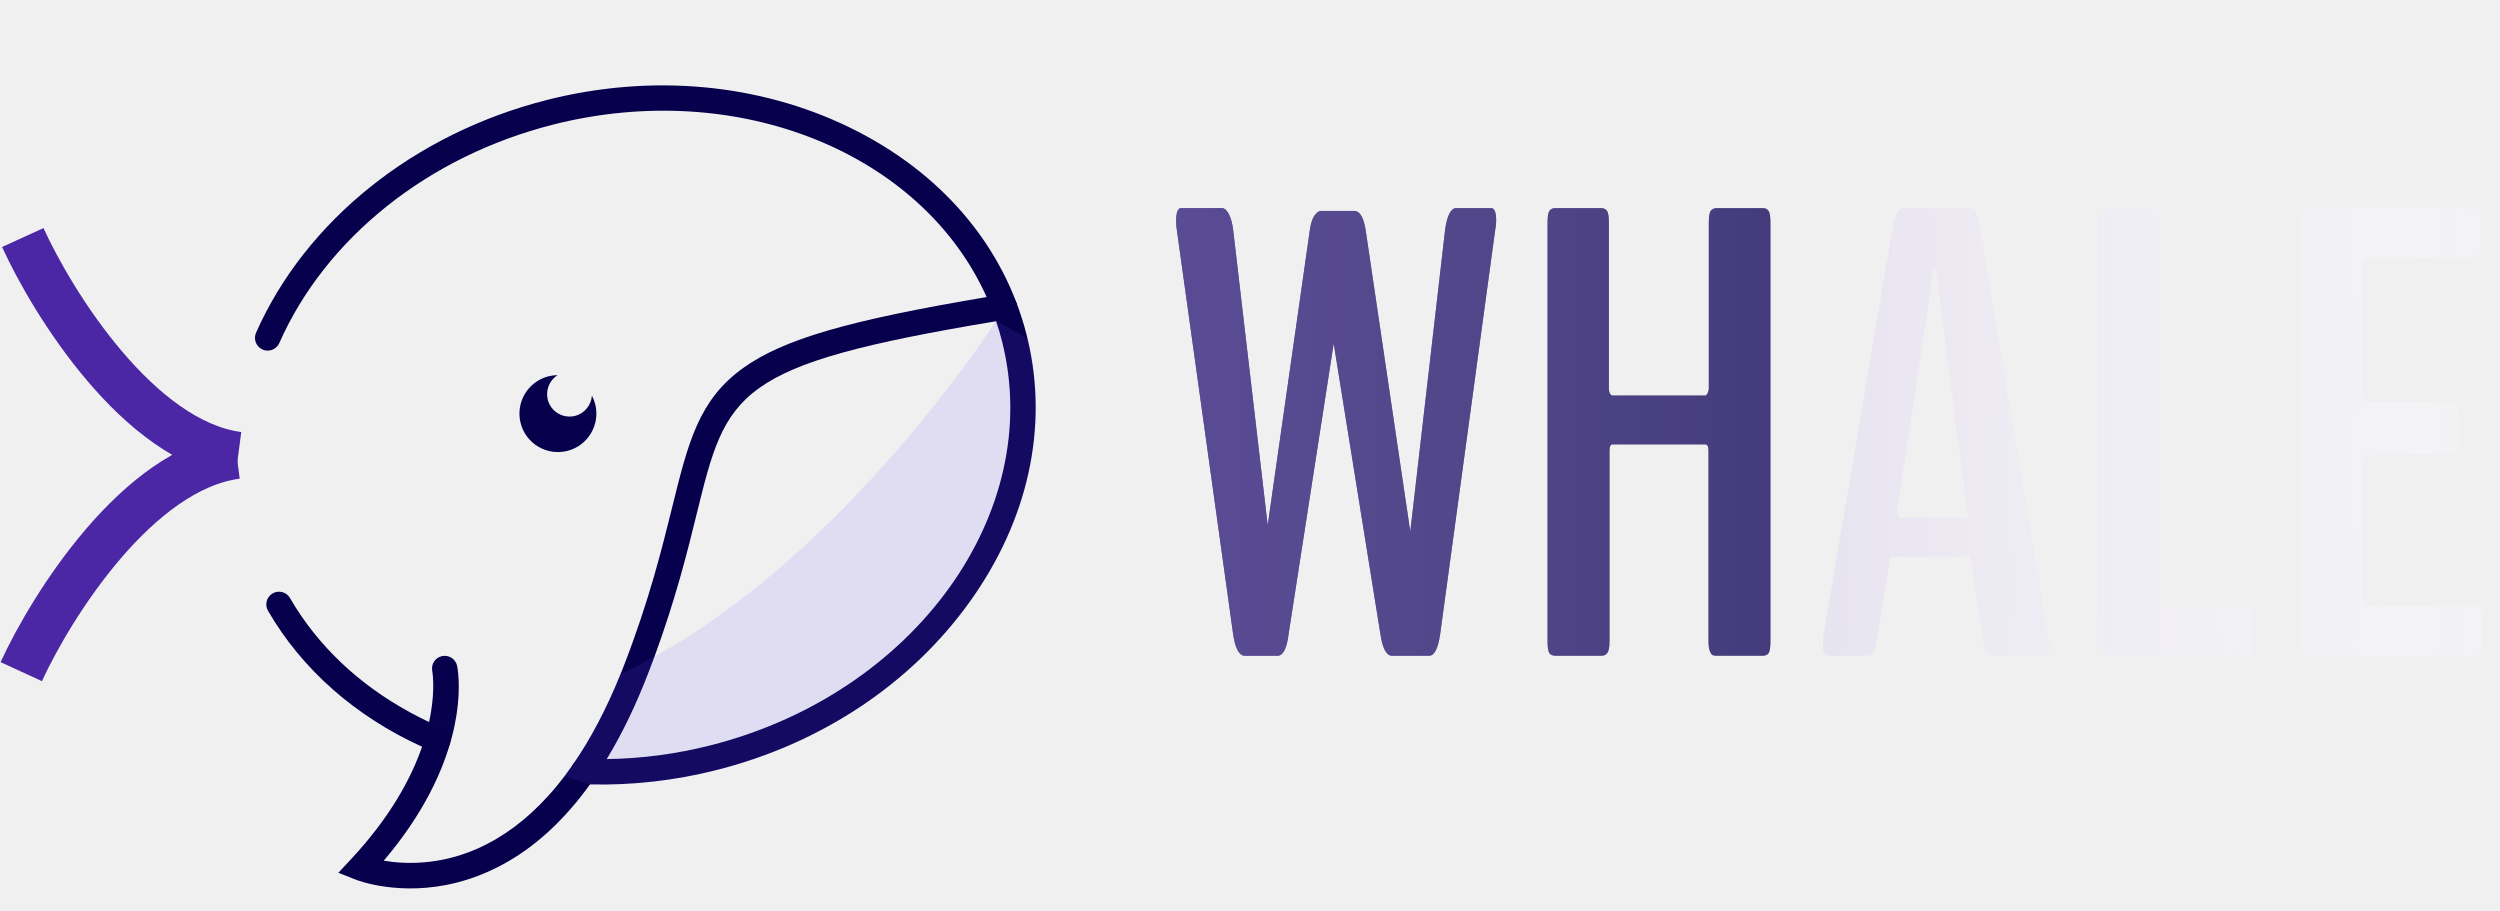
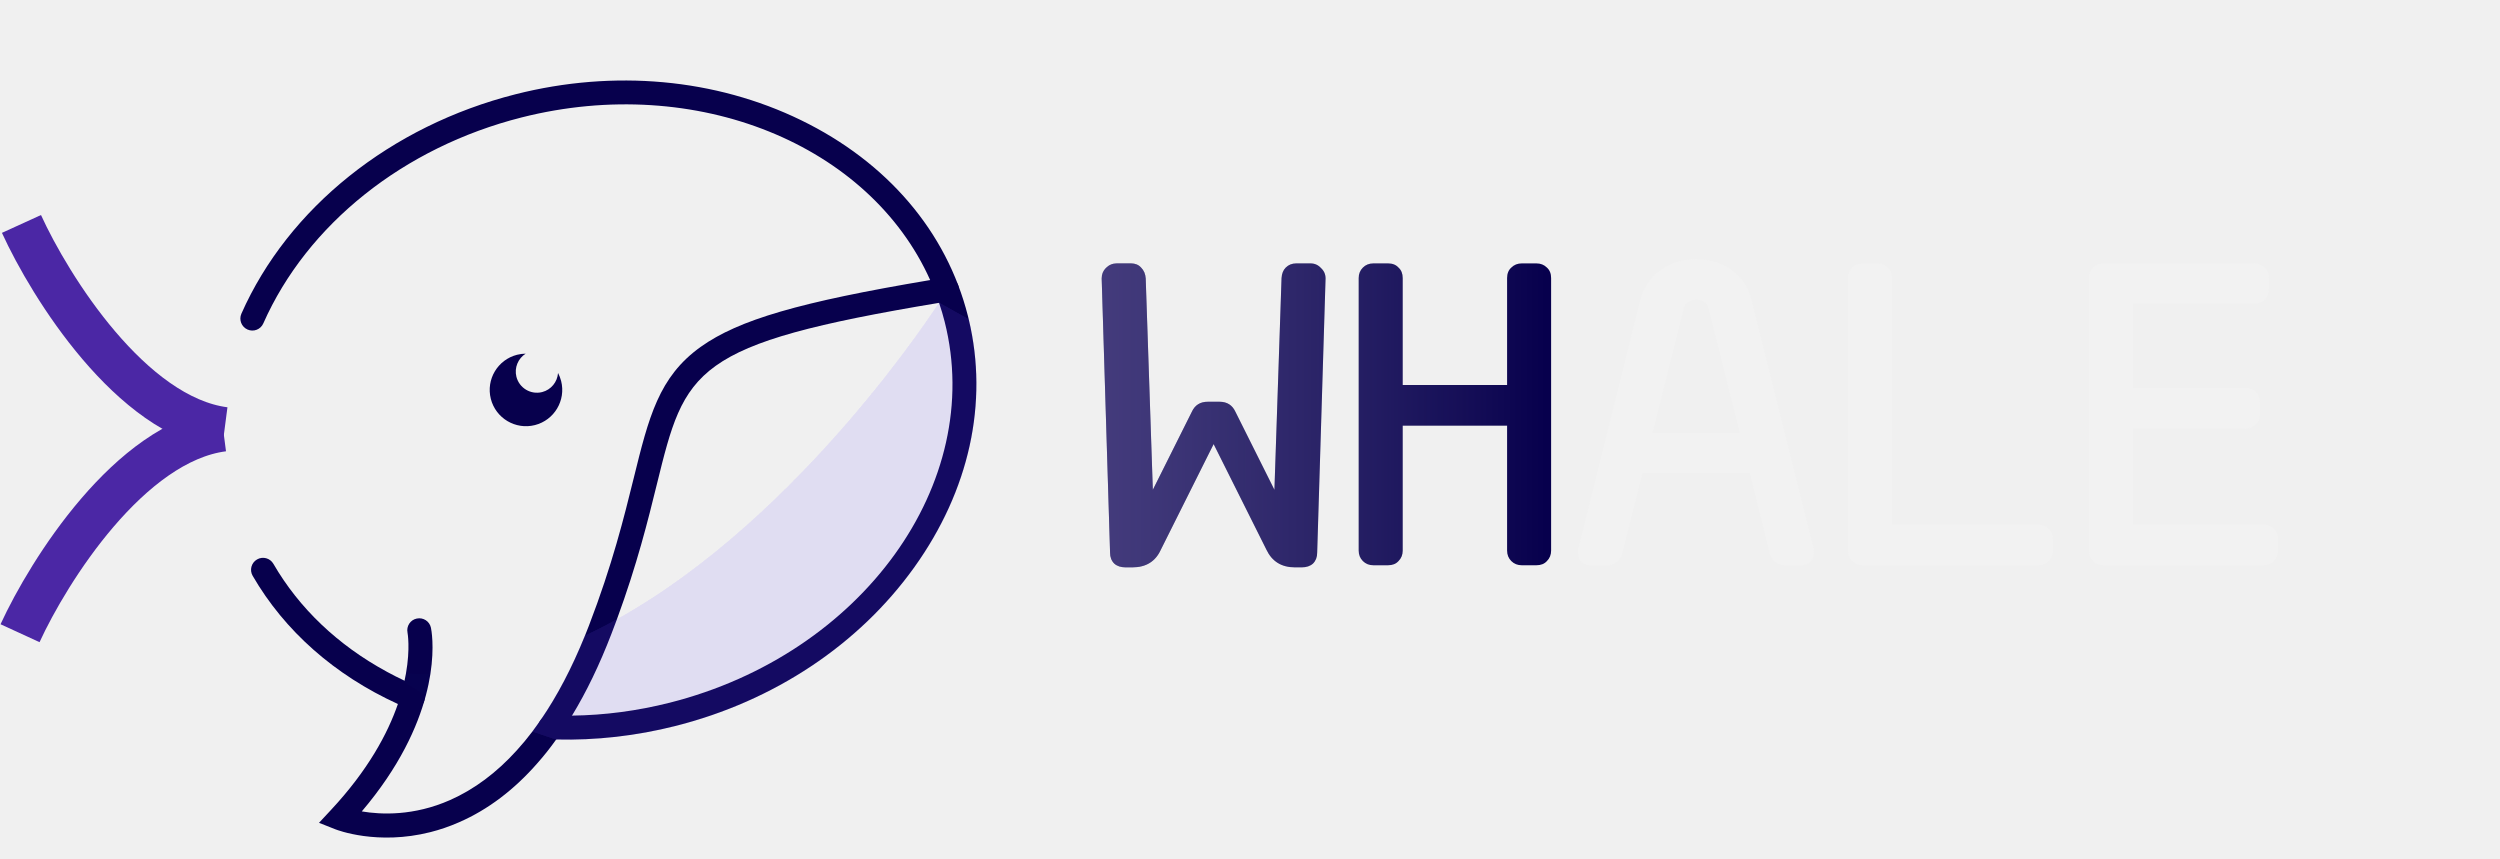
- <svg xmlns="http://www.w3.org/2000/svg" width="1647" height="600" viewBox="0 0 1647 600" fill="none">
+ <svg xmlns="http://www.w3.org/2000/svg" width="1747" height="600" viewBox="0 0 1747 600" fill="none">
  <g clip-path="url(#clip0)">
    <path d="M296.535 485.267C296.966 486.969 296.898 488.858 296.139 490.633C295.076 493.147 292.923 494.871 290.462 495.494C288.758 495.925 286.923 495.843 285.183 495.104C282.771 494.104 280.4 493.034 278.055 491.958C233.906 471.821 198.937 440.987 176.554 402.362C174.249 398.37 175.601 393.251 179.62 390.938C183.579 388.612 188.732 389.985 191.038 393.977C209.087 425.151 236.201 450.866 270.167 469.321L270.439 469.482C274.409 471.642 278.503 473.714 282.683 475.678C285.623 477.063 288.639 478.401 291.667 479.678C294.174 480.712 295.892 482.838 296.535 485.267Z" fill="#07004D" />
    <path d="M676.361 220.721C676.573 221.559 676.779 222.371 676.964 223.216C690.87 281.34 677.373 342.743 638.854 396.467C600.105 450.536 540.878 489.873 472.128 507.274C444.567 514.249 416.536 517.43 388.676 516.739C387.148 516.723 385.613 516.681 384.068 516.611C381.308 516.504 378.928 515.062 377.502 512.949C376.51 511.53 375.95 509.773 376.025 507.912C376.089 506.571 376.464 505.325 377.078 504.221C377.421 503.76 377.757 503.272 378.068 502.79C379.666 500.918 382.085 499.787 384.731 499.895C389.732 500.098 394.726 500.157 399.711 500.074C422.548 499.791 445.464 496.755 468.02 491.045C602.492 457.011 688.672 337.582 660.134 224.828C658.998 220.338 657.713 215.944 656.218 211.633C654.41 206.191 652.344 200.87 650.001 195.709C607.794 101.379 486.915 51.077 364.506 82.059C282.098 102.917 214.624 156.744 184.004 225.994C182.143 230.235 177.189 232.151 172.974 230.281C168.726 228.392 166.817 223.466 168.679 219.224C201.397 145.3 273.04 87.942 360.398 65.831C429.149 48.43 499.965 54.884 559.763 83.98C620.058 113.327 661.473 161.896 676.361 220.721Z" fill="#07004D" />
    <path d="M669.992 200.894C670.741 205.453 667.656 209.745 663.07 210.503C660.749 210.888 658.485 211.26 656.219 211.631C483.183 240.434 478.864 257.931 459.051 338.259C452.871 363.42 445.247 394.244 431.075 432.855C429.813 436.281 428.504 439.749 427.128 443.293C418.928 464.563 409.794 483.508 399.712 500.074C396.164 505.951 392.471 511.492 388.677 516.739C384.519 522.597 380.178 528.071 375.68 533.151C359.259 551.955 340.948 565.8 320.836 574.573C313.951 577.611 307.21 579.863 300.747 581.499C263.748 590.863 235.684 580.038 234.31 579.495L222.921 574.981L231.271 566.018C257.234 538.179 270.929 512.583 278.055 491.957C279.933 486.532 281.355 481.453 282.436 476.748C282.517 476.383 282.603 476.044 282.684 475.679C283.051 473.944 283.378 472.279 283.684 470.648C286.784 452.998 284.812 442.361 284.778 442.11C283.864 437.593 286.714 433.159 291.26 432.24C295.769 431.299 300.174 434.157 301.135 438.632C301.362 439.755 303.759 451.725 300.743 471.078C300.026 475.634 299.011 480.61 297.592 485.919C291.757 507.888 279.159 535.998 252.819 567.01C266.177 569.299 289.083 570.322 314.498 559.084C331.373 551.618 346.969 540.015 361.133 524.343C364.896 520.225 368.531 515.823 372.09 511.124C373.768 508.887 375.433 506.595 377.078 504.221C377.421 503.76 377.758 503.272 378.068 502.791C389.38 486.315 399.629 466.771 408.732 444.293C409.671 441.984 410.578 439.653 411.506 437.289C427.893 394.693 436.157 361.177 442.811 334.253C453.351 291.526 460.306 263.29 489.786 242.302C516.196 223.503 558.631 211.064 650.002 195.709C653.396 195.137 656.846 194.551 660.382 193.973C664.947 193.25 669.24 196.336 669.992 200.894Z" fill="#07004D" />
    <g opacity="0.25">
      <g opacity="0.25">
        <path opacity="0.25" d="M283.684 470.648C289.396 471.044 295.073 471.19 300.742 471.078C300.026 475.634 299.012 480.61 297.592 485.919L296.535 485.267L282.436 476.748L270.439 469.482C274.409 471.643 278.502 473.714 282.684 475.679C283.051 473.944 283.378 472.279 283.684 470.648Z" fill="#0071BC" />
      </g>
    </g>
    <g opacity="0.25">
      <g opacity="0.25">
        <path opacity="0.25" d="M676.964 223.216C690.87 281.34 677.374 342.743 638.853 396.467C600.104 450.536 540.878 489.873 472.128 507.273C444.568 514.249 416.537 517.429 388.677 516.739L377.501 512.949L372.091 511.125C373.768 508.886 375.432 506.594 377.078 504.221C377.421 503.761 377.758 503.273 378.068 502.791C389.38 486.315 399.629 466.771 408.732 444.293C416.292 440.74 423.731 436.929 431.076 432.854C561.097 360.662 656.219 211.632 656.219 211.632L676.964 223.216Z" fill="#7150FF" />
        <path opacity="0.25" d="M676.964 223.216C690.87 281.34 677.374 342.743 638.853 396.467C600.104 450.536 540.878 489.873 472.128 507.273C444.568 514.249 416.537 517.429 388.677 516.739L377.501 512.949L372.091 511.125C373.768 508.886 375.432 506.594 377.078 504.221C377.421 503.761 377.758 503.273 378.068 502.791C389.38 486.315 399.629 466.771 408.732 444.293C416.292 440.74 423.731 436.929 431.076 432.854C561.097 360.662 656.219 211.632 656.219 211.632L676.964 223.216Z" fill="#7150FF" />
        <path opacity="0.25" d="M676.964 223.216C690.87 281.34 677.374 342.743 638.853 396.467C600.104 450.536 540.878 489.873 472.128 507.273C444.568 514.249 416.537 517.429 388.677 516.739L377.501 512.949L372.091 511.125C373.768 508.886 375.432 506.594 377.078 504.221C377.421 503.761 377.758 503.273 378.068 502.791C389.38 486.315 399.629 466.771 408.732 444.293C416.292 440.74 423.731 436.929 431.076 432.854C561.097 360.662 656.219 211.632 656.219 211.632L676.964 223.216Z" fill="#7150FF" />
        <path opacity="0.25" d="M676.964 223.216C690.87 281.34 677.374 342.743 638.853 396.467C600.104 450.536 540.878 489.873 472.128 507.273C444.568 514.249 416.537 517.429 388.677 516.739L377.501 512.949L372.091 511.125C373.768 508.886 375.432 506.594 377.078 504.221C377.421 503.761 377.758 503.273 378.068 502.791C389.38 486.315 399.629 466.771 408.732 444.293C416.292 440.74 423.731 436.929 431.076 432.854C561.097 360.662 656.219 211.632 656.219 211.632L676.964 223.216Z" fill="#7150FF" />
        <path opacity="0.25" d="M676.964 223.216C690.87 281.34 677.374 342.743 638.853 396.467C600.104 450.536 540.878 489.873 472.128 507.273C444.568 514.249 416.537 517.429 388.677 516.739L377.501 512.949L372.091 511.125C373.768 508.886 375.432 506.594 377.078 504.221C377.421 503.761 377.758 503.273 378.068 502.791C389.38 486.315 399.629 466.771 408.732 444.293C416.292 440.74 423.731 436.929 431.076 432.854C561.097 360.662 656.219 211.632 656.219 211.632L676.964 223.216Z" fill="#7150FF" />
        <path opacity="0.25" d="M676.964 223.216C690.87 281.34 677.374 342.743 638.853 396.467C600.104 450.536 540.878 489.873 472.128 507.273C444.568 514.249 416.537 517.429 388.677 516.739L377.501 512.949L372.091 511.125C373.768 508.886 375.432 506.594 377.078 504.221C377.421 503.761 377.758 503.273 378.068 502.791C389.38 486.315 399.629 466.771 408.732 444.293C416.292 440.74 423.731 436.929 431.076 432.854C561.097 360.662 656.219 211.632 656.219 211.632L676.964 223.216Z" fill="#7150FF" />
        <path opacity="0.25" d="M676.964 223.216C690.87 281.34 677.374 342.743 638.853 396.467C600.104 450.536 540.878 489.873 472.128 507.273C444.568 514.249 416.537 517.429 388.677 516.739L377.501 512.949L372.091 511.125C373.768 508.886 375.432 506.594 377.078 504.221C377.421 503.761 377.758 503.273 378.068 502.791C389.38 486.315 399.629 466.771 408.732 444.293C416.292 440.74 423.731 436.929 431.076 432.854C561.097 360.662 656.219 211.632 656.219 211.632L676.964 223.216Z" fill="#7150FF" />
        <path opacity="0.25" d="M676.964 223.216C690.87 281.34 677.374 342.743 638.853 396.467C600.104 450.536 540.878 489.873 472.128 507.273C444.568 514.249 416.537 517.429 388.677 516.739L377.501 512.949L372.091 511.125C373.768 508.886 375.432 506.594 377.078 504.221C377.421 503.761 377.758 503.273 378.068 502.791C389.38 486.315 399.629 466.771 408.732 444.293C416.292 440.74 423.731 436.929 431.076 432.854C561.097 360.662 656.219 211.632 656.219 211.632L676.964 223.216Z" fill="#7150FF" />
        <path opacity="0.25" d="M676.964 223.216C690.87 281.34 677.374 342.743 638.853 396.467C600.104 450.536 540.878 489.873 472.128 507.273C444.568 514.249 416.537 517.429 388.677 516.739L377.501 512.949L372.091 511.125C373.768 508.886 375.432 506.594 377.078 504.221C377.421 503.761 377.758 503.273 378.068 502.791C389.38 486.315 399.629 466.771 408.732 444.293C416.292 440.74 423.731 436.929 431.076 432.854C561.097 360.662 656.219 211.632 656.219 211.632L676.964 223.216Z" fill="#7150FF" />
        <path opacity="0.25" d="M676.964 223.216C690.87 281.34 677.374 342.743 638.853 396.467C600.104 450.536 540.878 489.873 472.128 507.273C444.568 514.249 416.537 517.429 388.677 516.739L377.501 512.949L372.091 511.125C373.768 508.886 375.432 506.594 377.078 504.221C377.421 503.761 377.758 503.273 378.068 502.791C389.38 486.315 399.629 466.771 408.732 444.293C416.292 440.74 423.731 436.929 431.076 432.854C561.097 360.662 656.219 211.632 656.219 211.632L676.964 223.216Z" fill="#7150FF" />
        <path opacity="0.25" d="M676.964 223.216C690.87 281.34 677.374 342.743 638.853 396.467C600.104 450.536 540.878 489.873 472.128 507.273C444.568 514.249 416.537 517.429 388.677 516.739L377.501 512.949L372.091 511.125C373.768 508.886 375.432 506.594 377.078 504.221C377.421 503.761 377.758 503.273 378.068 502.791C389.38 486.315 399.629 466.771 408.732 444.293C416.292 440.74 423.731 436.929 431.076 432.854C561.097 360.662 656.219 211.632 656.219 211.632L676.964 223.216Z" fill="#7150FF" />
        <path opacity="0.25" d="M676.964 223.216C690.87 281.34 677.374 342.743 638.853 396.467C600.104 450.536 540.878 489.873 472.128 507.273C444.568 514.249 416.537 517.429 388.677 516.739L377.501 512.949L372.091 511.125C373.768 508.886 375.432 506.594 377.078 504.221C377.421 503.761 377.758 503.273 378.068 502.791C389.38 486.315 399.629 466.771 408.732 444.293C416.292 440.74 423.731 436.929 431.076 432.854C561.097 360.662 656.219 211.632 656.219 211.632L676.964 223.216Z" fill="#7150FF" />
        <path opacity="0.25" d="M676.964 223.216C690.87 281.34 677.374 342.743 638.853 396.467C600.104 450.536 540.878 489.873 472.128 507.273C444.568 514.249 416.537 517.429 388.677 516.739L377.501 512.949L372.091 511.125C373.768 508.886 375.432 506.594 377.078 504.221C377.421 503.761 377.758 503.273 378.068 502.791C389.38 486.315 399.629 466.771 408.732 444.293C416.292 440.74 423.731 436.929 431.076 432.854C561.097 360.662 656.219 211.632 656.219 211.632L676.964 223.216Z" fill="#7150FF" />
      </g>
    </g>
    <g opacity="0.25">
      <g opacity="0.25">
        <path opacity="0.25" d="M676.964 223.216C690.87 281.34 677.374 342.743 638.853 396.467C600.104 450.536 540.878 489.873 472.128 507.273C444.568 514.249 416.537 517.429 388.677 516.739L377.501 512.949L372.091 511.125C373.768 508.886 375.432 506.594 377.078 504.221C377.421 503.761 377.758 503.273 378.068 502.791C389.38 486.315 399.629 466.771 408.732 444.293C416.292 440.74 423.731 436.929 431.076 432.854C561.097 360.662 656.219 211.632 656.219 211.632L676.964 223.216Z" fill="#7150FF" />
        <path opacity="0.25" d="M676.964 223.216C690.87 281.34 677.374 342.743 638.853 396.467C600.104 450.536 540.878 489.873 472.128 507.273C444.568 514.249 416.537 517.429 388.677 516.739L377.501 512.949L372.091 511.125C373.768 508.886 375.432 506.594 377.078 504.221C377.421 503.761 377.758 503.273 378.068 502.791C389.38 486.315 399.629 466.771 408.732 444.293C416.292 440.74 423.731 436.929 431.076 432.854C561.097 360.662 656.219 211.632 656.219 211.632L676.964 223.216Z" fill="#7150FF" />
        <path opacity="0.25" d="M676.964 223.216C690.87 281.34 677.374 342.743 638.853 396.467C600.104 450.536 540.878 489.873 472.128 507.273C444.568 514.249 416.537 517.429 388.677 516.739L377.501 512.949L372.091 511.125C373.768 508.886 375.432 506.594 377.078 504.221C377.421 503.761 377.758 503.273 378.068 502.791C389.38 486.315 399.629 466.771 408.732 444.293C416.292 440.74 423.731 436.929 431.076 432.854C561.097 360.662 656.219 211.632 656.219 211.632L676.964 223.216Z" fill="#7150FF" />
        <path opacity="0.25" d="M676.964 223.216C690.87 281.34 677.374 342.743 638.853 396.467C600.104 450.536 540.878 489.873 472.128 507.273C444.568 514.249 416.537 517.429 388.677 516.739L377.501 512.949L372.091 511.125C373.768 508.886 375.432 506.594 377.078 504.221C377.421 503.761 377.758 503.273 378.068 502.791C389.38 486.315 399.629 466.771 408.732 444.293C416.292 440.74 423.731 436.929 431.076 432.854C561.097 360.662 656.219 211.632 656.219 211.632L676.964 223.216Z" fill="#7150FF" />
        <path opacity="0.25" d="M676.964 223.216C690.87 281.34 677.374 342.743 638.853 396.467C600.104 450.536 540.878 489.873 472.128 507.273C444.568 514.249 416.537 517.429 388.677 516.739L377.501 512.949L372.091 511.125C373.768 508.886 375.432 506.594 377.078 504.221C377.421 503.761 377.758 503.273 378.068 502.791C389.38 486.315 399.629 466.771 408.732 444.293C416.292 440.74 423.731 436.929 431.076 432.854C561.097 360.662 656.219 211.632 656.219 211.632L676.964 223.216Z" fill="#7150FF" />
        <path opacity="0.25" d="M676.964 223.216C690.87 281.34 677.374 342.743 638.853 396.467C600.104 450.536 540.878 489.873 472.128 507.273C444.568 514.249 416.537 517.429 388.677 516.739L377.501 512.949L372.091 511.125C373.768 508.886 375.432 506.594 377.078 504.221C377.421 503.761 377.758 503.273 378.068 502.791C389.38 486.315 399.629 466.771 408.732 444.293C416.292 440.74 423.731 436.929 431.076 432.854C561.097 360.662 656.219 211.632 656.219 211.632L676.964 223.216Z" fill="#7150FF" />
        <path opacity="0.25" d="M676.964 223.216C690.87 281.34 677.374 342.743 638.853 396.467C600.104 450.536 540.878 489.873 472.128 507.273C444.568 514.249 416.537 517.429 388.677 516.739L377.501 512.949L372.091 511.125C373.768 508.886 375.432 506.594 377.078 504.221C377.421 503.761 377.758 503.273 378.068 502.791C389.38 486.315 399.629 466.771 408.732 444.293C416.292 440.74 423.731 436.929 431.076 432.854C561.097 360.662 656.219 211.632 656.219 211.632L676.964 223.216Z" fill="#7150FF" />
        <path opacity="0.25" d="M676.964 223.216C690.87 281.34 677.374 342.743 638.853 396.467C600.104 450.536 540.878 489.873 472.128 507.273C444.568 514.249 416.537 517.429 388.677 516.739L377.501 512.949L372.091 511.125C373.768 508.886 375.432 506.594 377.078 504.221C377.421 503.761 377.758 503.273 378.068 502.791C389.38 486.315 399.629 466.771 408.732 444.293C416.292 440.74 423.731 436.929 431.076 432.854C561.097 360.662 656.219 211.632 656.219 211.632L676.964 223.216Z" fill="#7150FF" />
        <path opacity="0.25" d="M676.964 223.216C690.87 281.34 677.374 342.743 638.853 396.467C600.104 450.536 540.878 489.873 472.128 507.273C444.568 514.249 416.537 517.429 388.677 516.739L377.501 512.949L372.091 511.125C373.768 508.886 375.432 506.594 377.078 504.221C377.421 503.761 377.758 503.273 378.068 502.791C389.38 486.315 399.629 466.771 408.732 444.293C416.292 440.74 423.731 436.929 431.076 432.854C561.097 360.662 656.219 211.632 656.219 211.632L676.964 223.216Z" fill="#7150FF" />
        <path opacity="0.25" d="M676.964 223.216C690.87 281.34 677.374 342.743 638.853 396.467C600.104 450.536 540.878 489.873 472.128 507.273C444.568 514.249 416.537 517.429 388.677 516.739L377.501 512.949L372.091 511.125C373.768 508.886 375.432 506.594 377.078 504.221C377.421 503.761 377.758 503.273 378.068 502.791C389.38 486.315 399.629 466.771 408.732 444.293C416.292 440.74 423.731 436.929 431.076 432.854C561.097 360.662 656.219 211.632 656.219 211.632L676.964 223.216Z" fill="#7150FF" />
        <path opacity="0.25" d="M676.964 223.216C690.87 281.34 677.374 342.743 638.853 396.467C600.104 450.536 540.878 489.873 472.128 507.273C444.568 514.249 416.537 517.429 388.677 516.739L377.501 512.949L372.091 511.125C373.768 508.886 375.432 506.594 377.078 504.221C377.421 503.761 377.758 503.273 378.068 502.791C389.38 486.315 399.629 466.771 408.732 444.293C416.292 440.74 423.731 436.929 431.076 432.854C561.097 360.662 656.219 211.632 656.219 211.632L676.964 223.216Z" fill="#7150FF" />
        <path opacity="0.25" d="M676.964 223.216C690.87 281.34 677.374 342.743 638.853 396.467C600.104 450.536 540.878 489.873 472.128 507.273C444.568 514.249 416.537 517.429 388.677 516.739L377.501 512.949L372.091 511.125C373.768 508.886 375.432 506.594 377.078 504.221C377.421 503.761 377.758 503.273 378.068 502.791C389.38 486.315 399.629 466.771 408.732 444.293C416.292 440.74 423.731 436.929 431.076 432.854C561.097 360.662 656.219 211.632 656.219 211.632L676.964 223.216Z" fill="#7150FF" />
        <path opacity="0.25" d="M676.964 223.216C690.87 281.34 677.374 342.743 638.853 396.467C600.104 450.536 540.878 489.873 472.128 507.273C444.568 514.249 416.537 517.429 388.677 516.739L377.501 512.949L372.091 511.125C373.768 508.886 375.432 506.594 377.078 504.221C377.421 503.761 377.758 503.273 378.068 502.791C389.38 486.315 399.629 466.771 408.732 444.293C416.292 440.74 423.731 436.929 431.076 432.854C561.097 360.662 656.219 211.632 656.219 211.632L676.964 223.216Z" fill="#7150FF" />
      </g>
    </g>
    <path d="M392.124 266.264C395.555 279.818 387.327 293.624 373.771 297.055C360.218 300.485 346.413 292.256 342.982 278.702C339.552 265.148 347.78 251.342 361.333 247.912C363.341 247.404 365.368 247.153 367.326 247.135C362.069 250.473 359.261 256.935 360.867 263.281C362.868 271.185 370.923 275.986 378.827 273.986C385.173 272.38 389.523 266.835 389.956 260.625C390.874 262.354 391.616 264.257 392.124 266.264Z" fill="#07004D" />
    <path d="M15 156.488C35.149 200.614 91.757 290.99 157 299.488" stroke="#4B27A5" stroke-width="30" stroke-linejoin="round" />
    <path d="M14 442.488C34.149 398.671 90.757 308.927 156 300.488" stroke="#4B27A5" stroke-width="30" stroke-linejoin="round" />
  </g>
-   <path d="M819.781 432C816.227 431.727 813.766 427.01 812.398 417.85L775.279 151.248C775.006 149.881 774.869 147.967 774.869 145.506C774.869 139.9 775.963 137.098 778.15 137.098H805.016C806.656 137.098 808.16 138.396 809.527 140.994C810.895 143.592 811.852 147.078 812.398 151.453L835.162 346.072L862.848 152.068C863.395 147.83 864.352 144.617 865.719 142.43C867.223 140.105 868.795 138.943 870.436 138.943H892.584C896.139 139.354 898.531 143.729 899.762 152.068L929.088 350.174L952.057 151.248C952.604 147.01 953.492 143.592 954.723 140.994C956.09 138.396 957.594 137.098 959.234 137.098H982.408C984.596 137.098 985.689 139.9 985.689 145.506C985.689 147.283 985.484 149.197 985.074 151.248L948.775 417.85C947.408 427.01 945.084 431.727 941.803 432H916.783C913.229 431.727 910.768 426.941 909.4 417.645L878.639 226.307L848.902 417.85C847.809 426.6 845.621 431.316 842.34 432H819.781ZM1024.86 432C1022.95 432 1021.58 431.453 1020.76 430.359C1019.94 429.129 1019.53 426.463 1019.53 422.361V146.736C1019.53 142.635 1019.94 140.037 1020.76 138.943C1021.58 137.713 1022.95 137.098 1024.86 137.098H1054.6C1056.51 137.098 1057.88 137.713 1058.7 138.943C1059.52 140.037 1059.93 142.635 1059.93 146.736V255.838C1059.93 257.068 1060.13 258.162 1060.54 259.119C1061.09 260.076 1061.57 260.555 1061.98 260.555H1123.5C1123.91 260.555 1124.39 260.076 1124.94 259.119C1125.48 258.025 1125.76 256.863 1125.76 255.633V146.736C1125.76 142.771 1126.17 140.174 1126.99 138.943C1127.95 137.713 1129.31 137.098 1131.09 137.098H1161.24C1163.01 137.098 1164.31 137.713 1165.13 138.943C1165.95 140.037 1166.36 142.635 1166.36 146.736V422.361C1166.36 426.463 1165.95 429.129 1165.13 430.359C1164.31 431.453 1163.01 432 1161.24 432H1131.09C1129.86 432 1128.9 431.863 1128.22 431.59C1127.54 431.18 1126.92 430.223 1126.37 428.719C1125.83 427.215 1125.55 425.096 1125.55 422.361V297.059C1125.55 294.188 1124.8 292.752 1123.3 292.752H1062.39C1061.02 292.752 1060.34 294.188 1060.34 297.059V422.361C1060.34 426.326 1059.86 428.924 1058.9 430.154C1058.08 431.385 1056.78 432 1055.01 432H1024.86Z" fill="#07004D" />
-   <path d="M819.781 432C816.227 431.727 813.766 427.01 812.398 417.85L775.279 151.248C775.006 149.881 774.869 147.967 774.869 145.506C774.869 139.9 775.963 137.098 778.15 137.098H805.016C806.656 137.098 808.16 138.396 809.527 140.994C810.895 143.592 811.852 147.078 812.398 151.453L835.162 346.072L862.848 152.068C863.395 147.83 864.352 144.617 865.719 142.43C867.223 140.105 868.795 138.943 870.436 138.943H892.584C896.139 139.354 898.531 143.729 899.762 152.068L929.088 350.174L952.057 151.248C952.604 147.01 953.492 143.592 954.723 140.994C956.09 138.396 957.594 137.098 959.234 137.098H982.408C984.596 137.098 985.689 139.9 985.689 145.506C985.689 147.283 985.484 149.197 985.074 151.248L948.775 417.85C947.408 427.01 945.084 431.727 941.803 432H916.783C913.229 431.727 910.768 426.941 909.4 417.645L878.639 226.307L848.902 417.85C847.809 426.6 845.621 431.316 842.34 432H819.781ZM1024.86 432C1022.95 432 1021.58 431.453 1020.76 430.359C1019.94 429.129 1019.53 426.463 1019.53 422.361V146.736C1019.53 142.635 1019.94 140.037 1020.76 138.943C1021.58 137.713 1022.95 137.098 1024.86 137.098H1054.6C1056.51 137.098 1057.88 137.713 1058.7 138.943C1059.52 140.037 1059.93 142.635 1059.93 146.736V255.838C1059.93 257.068 1060.13 258.162 1060.54 259.119C1061.09 260.076 1061.57 260.555 1061.98 260.555H1123.5C1123.91 260.555 1124.39 260.076 1124.94 259.119C1125.48 258.025 1125.76 256.863 1125.76 255.633V146.736C1125.76 142.771 1126.17 140.174 1126.99 138.943C1127.95 137.713 1129.31 137.098 1131.09 137.098H1161.24C1163.01 137.098 1164.31 137.713 1165.13 138.943C1165.95 140.037 1166.36 142.635 1166.36 146.736V422.361C1166.36 426.463 1165.95 429.129 1165.13 430.359C1164.31 431.453 1163.01 432 1161.24 432H1131.09C1129.86 432 1128.9 431.863 1128.22 431.59C1127.54 431.18 1126.92 430.223 1126.37 428.719C1125.83 427.215 1125.55 425.096 1125.55 422.361V297.059C1125.55 294.188 1124.8 292.752 1123.3 292.752H1062.39C1061.02 292.752 1060.34 294.188 1060.34 297.059V422.361C1060.34 426.326 1059.86 428.924 1058.9 430.154C1058.08 431.385 1056.78 432 1055.01 432H1024.86Z" fill="url(#paint0_linear)" />
-   <path d="M1204.1 432C1202.05 432 1201.02 430.018 1201.02 426.053V422.566C1201.02 420.789 1201.09 419.627 1201.23 419.08L1247.37 147.352C1248.46 140.789 1250.99 137.371 1254.96 137.098H1296.59C1300.42 137.371 1302.88 140.789 1303.97 147.352L1349.29 419.08C1349.29 419.49 1349.36 420.242 1349.5 421.336C1349.77 422.43 1349.91 423.387 1349.91 424.207C1350.04 425.027 1350.11 425.711 1350.11 426.258C1350.11 430.086 1348.95 432 1346.63 432H1312.79C1309.51 432 1307.39 429.197 1306.43 423.592L1298.84 371.297C1298.43 368.289 1297.68 366.785 1296.59 366.785H1246.96C1246 366.785 1245.25 368.357 1244.7 371.502L1236.09 423.387C1235.54 426.805 1234.86 429.129 1234.04 430.359C1233.22 431.453 1231.99 432 1230.35 432H1204.1ZM1252.91 341.15H1294.74C1295.7 341.15 1296.18 339.92 1296.18 337.459C1296.18 336.639 1296.04 336.023 1295.77 335.613L1275.46 177.498C1275.33 176.541 1275.12 176.062 1274.85 176.062C1274.44 176.062 1274.17 176.473 1274.03 177.293L1250.04 335.408C1249.9 336.365 1249.83 336.98 1249.83 337.254C1249.83 339.852 1250.86 341.15 1252.91 341.15ZM1387.64 432C1385.87 432 1384.57 431.453 1383.75 430.359C1382.93 429.129 1382.52 426.463 1382.52 422.361V146.736C1382.52 142.635 1382.93 140.037 1383.75 138.943C1384.57 137.713 1385.87 137.098 1387.64 137.098H1417.79C1419.57 137.098 1420.87 137.713 1421.69 138.943C1422.51 140.037 1422.92 142.635 1422.92 146.736V394.881C1422.92 397.889 1423.87 399.393 1425.79 399.393H1479.11C1480.88 399.393 1482.18 399.871 1483 400.828C1483.82 401.785 1484.23 403.973 1484.23 407.391V423.797C1484.23 427.215 1483.82 429.471 1483 430.564C1482.18 431.521 1480.88 432 1479.11 432H1387.64ZM1521.35 432C1519.58 432 1518.28 431.521 1517.46 430.564C1516.64 429.471 1516.23 427.078 1516.23 423.387V145.711C1516.23 142.156 1516.64 139.832 1517.46 138.738C1518.28 137.645 1519.58 137.098 1521.35 137.098H1629.22C1630.32 137.098 1631.21 137.234 1631.89 137.508C1632.57 137.781 1633.12 138.533 1633.53 139.764C1634.08 140.994 1634.35 142.84 1634.35 145.301V161.502C1634.35 164.92 1633.94 167.176 1633.12 168.27C1632.3 169.227 1631 169.705 1629.22 169.705H1559.09C1557.45 169.705 1556.63 171.961 1556.63 176.473V259.324C1556.63 260.555 1556.83 261.785 1557.24 263.016C1557.79 264.246 1558.27 264.861 1558.68 264.861H1615.07C1618.49 264.861 1620.2 268.006 1620.2 274.295V290.086C1620.2 296.375 1618.49 299.52 1615.07 299.52H1558.88C1558.34 299.52 1557.79 300.203 1557.24 301.57C1556.83 302.938 1556.63 304.305 1556.63 305.672V399.393H1629.84C1631.07 399.393 1632.03 399.529 1632.71 399.803C1633.39 400.076 1633.94 400.828 1634.35 402.059C1634.9 403.289 1635.17 405.135 1635.17 407.596V423.797C1635.17 427.215 1634.69 429.471 1633.74 430.564C1632.92 431.521 1631.62 432 1629.84 432H1521.35Z" fill="#F3F2F5" />
-   <path d="M1204.1 432C1202.05 432 1201.02 430.018 1201.02 426.053V422.566C1201.02 420.789 1201.09 419.627 1201.23 419.08L1247.37 147.352C1248.46 140.789 1250.99 137.371 1254.96 137.098H1296.59C1300.42 137.371 1302.88 140.789 1303.97 147.352L1349.29 419.08C1349.29 419.49 1349.36 420.242 1349.5 421.336C1349.77 422.43 1349.91 423.387 1349.91 424.207C1350.04 425.027 1350.11 425.711 1350.11 426.258C1350.11 430.086 1348.95 432 1346.63 432H1312.79C1309.51 432 1307.39 429.197 1306.43 423.592L1298.84 371.297C1298.43 368.289 1297.68 366.785 1296.59 366.785H1246.96C1246 366.785 1245.25 368.357 1244.7 371.502L1236.09 423.387C1235.54 426.805 1234.86 429.129 1234.04 430.359C1233.22 431.453 1231.99 432 1230.35 432H1204.1ZM1252.91 341.15H1294.74C1295.7 341.15 1296.18 339.92 1296.18 337.459C1296.18 336.639 1296.04 336.023 1295.77 335.613L1275.46 177.498C1275.33 176.541 1275.12 176.062 1274.85 176.062C1274.44 176.062 1274.17 176.473 1274.03 177.293L1250.04 335.408C1249.9 336.365 1249.83 336.98 1249.83 337.254C1249.83 339.852 1250.86 341.15 1252.91 341.15ZM1387.64 432C1385.87 432 1384.57 431.453 1383.75 430.359C1382.93 429.129 1382.52 426.463 1382.52 422.361V146.736C1382.52 142.635 1382.93 140.037 1383.75 138.943C1384.57 137.713 1385.87 137.098 1387.64 137.098H1417.79C1419.57 137.098 1420.87 137.713 1421.69 138.943C1422.51 140.037 1422.92 142.635 1422.92 146.736V394.881C1422.92 397.889 1423.87 399.393 1425.79 399.393H1479.11C1480.88 399.393 1482.18 399.871 1483 400.828C1483.82 401.785 1484.23 403.973 1484.23 407.391V423.797C1484.23 427.215 1483.82 429.471 1483 430.564C1482.18 431.521 1480.88 432 1479.11 432H1387.64ZM1521.35 432C1519.58 432 1518.28 431.521 1517.46 430.564C1516.64 429.471 1516.23 427.078 1516.23 423.387V145.711C1516.23 142.156 1516.64 139.832 1517.46 138.738C1518.28 137.645 1519.58 137.098 1521.35 137.098H1629.22C1630.32 137.098 1631.21 137.234 1631.89 137.508C1632.57 137.781 1633.12 138.533 1633.53 139.764C1634.08 140.994 1634.35 142.84 1634.35 145.301V161.502C1634.35 164.92 1633.94 167.176 1633.12 168.27C1632.3 169.227 1631 169.705 1629.22 169.705H1559.09C1557.45 169.705 1556.63 171.961 1556.63 176.473V259.324C1556.63 260.555 1556.83 261.785 1557.24 263.016C1557.79 264.246 1558.27 264.861 1558.68 264.861H1615.07C1618.49 264.861 1620.2 268.006 1620.2 274.295V290.086C1620.2 296.375 1618.49 299.52 1615.07 299.52H1558.88C1558.34 299.52 1557.79 300.203 1557.24 301.57C1556.83 302.938 1556.63 304.305 1556.63 305.672V399.393H1629.84C1631.07 399.393 1632.03 399.529 1632.71 399.803C1633.39 400.076 1633.94 400.828 1634.35 402.059C1634.9 403.289 1635.17 405.135 1635.17 407.596V423.797C1635.17 427.215 1634.69 429.471 1633.74 430.564C1632.92 431.521 1631.62 432 1629.84 432H1521.35Z" fill="url(#paint1_linear)" />
+   <path d="M769.859 194.609C769.859 191.68 770.836 189.238 772.789 187.285C774.938 185.137 777.477 184.062 780.406 184.062H790.367C793.297 184.062 795.641 185.039 797.398 186.992C799.352 188.945 800.426 191.484 800.621 194.609L805.602 342.266L832.848 287.773C834.996 283.086 838.707 280.742 843.98 280.742H852.184C857.457 280.742 861.168 283.086 863.316 287.773L890.562 342.266L895.543 194.316C895.738 191.191 896.715 188.75 898.473 186.992C900.426 185.039 902.867 184.062 905.797 184.062H915.758C918.688 184.062 921.129 185.137 923.082 187.285C925.23 189.238 926.305 191.68 926.305 194.609L920.445 386.211C920.445 389.336 919.469 391.875 917.516 393.828C915.562 395.586 912.926 396.465 909.605 396.465H904.918C895.543 396.465 888.902 392.363 884.996 384.16L848.082 310.332L811.168 384.16C807.457 392.363 800.816 396.465 791.246 396.465H786.559C783.238 396.465 780.602 395.586 778.648 393.828C776.695 391.875 775.719 389.336 775.719 386.211L769.859 194.609ZM1073.67 184.062C1076.6 184.062 1079.04 185.039 1080.99 186.992C1082.95 188.75 1083.92 191.191 1083.92 194.316V384.746C1083.92 387.676 1082.95 390.117 1080.99 392.07C1079.23 394.023 1076.79 395 1073.67 395H1063.41C1060.48 395 1058.04 394.023 1056.09 392.07C1054.14 390.117 1053.16 387.676 1053.16 384.746V297.441H980.211V384.746C980.211 387.676 979.234 390.117 977.281 392.07C975.523 394.023 973.082 395 969.957 395H959.703C956.773 395 954.332 394.023 952.379 392.07C950.426 390.117 949.449 387.676 949.449 384.746V194.316C949.449 191.387 950.426 188.945 952.379 186.992C954.332 185.039 956.773 184.062 959.703 184.062H969.957C973.082 184.062 975.523 185.039 977.281 186.992C979.234 188.75 980.211 191.191 980.211 194.316V269.023H1053.16V194.316C1053.16 191.191 1054.14 188.75 1056.09 186.992C1058.04 185.039 1060.48 184.062 1063.41 184.062H1073.67Z" fill="#07004D" />
+   <path d="M769.859 194.609C769.859 191.68 770.836 189.238 772.789 187.285C774.938 185.137 777.477 184.062 780.406 184.062H790.367C793.297 184.062 795.641 185.039 797.398 186.992C799.352 188.945 800.426 191.484 800.621 194.609L805.602 342.266L832.848 287.773C834.996 283.086 838.707 280.742 843.98 280.742H852.184C857.457 280.742 861.168 283.086 863.316 287.773L890.562 342.266L895.543 194.316C895.738 191.191 896.715 188.75 898.473 186.992C900.426 185.039 902.867 184.062 905.797 184.062H915.758C918.688 184.062 921.129 185.137 923.082 187.285C925.23 189.238 926.305 191.68 926.305 194.609L920.445 386.211C920.445 389.336 919.469 391.875 917.516 393.828C915.562 395.586 912.926 396.465 909.605 396.465H904.918C895.543 396.465 888.902 392.363 884.996 384.16L848.082 310.332L811.168 384.16C807.457 392.363 800.816 396.465 791.246 396.465H786.559C783.238 396.465 780.602 395.586 778.648 393.828C776.695 391.875 775.719 389.336 775.719 386.211L769.859 194.609ZM1073.67 184.062C1076.6 184.062 1079.04 185.039 1080.99 186.992C1082.95 188.75 1083.92 191.191 1083.92 194.316V384.746C1083.92 387.676 1082.95 390.117 1080.99 392.07C1079.23 394.023 1076.79 395 1073.67 395H1063.41C1060.48 395 1058.04 394.023 1056.09 392.07C1054.14 390.117 1053.16 387.676 1053.16 384.746V297.441H980.211V384.746C980.211 387.676 979.234 390.117 977.281 392.07C975.523 394.023 973.082 395 969.957 395H959.703C956.773 395 954.332 394.023 952.379 392.07C950.426 390.117 949.449 387.676 949.449 384.746V194.316C949.449 191.387 950.426 188.945 952.379 186.992C954.332 185.039 956.773 184.062 959.703 184.062H969.957C973.082 184.062 975.523 185.039 977.281 186.992C979.234 188.75 980.211 191.191 980.211 194.316V269.023H1053.16V194.316C1053.16 191.191 1054.14 188.75 1056.09 186.992C1058.04 185.039 1060.48 184.062 1063.41 184.062H1073.67Z" fill="url(#paint0_linear)" />
+   <path d="M1112.34 395C1109.21 395 1106.77 394.219 1105.02 392.656C1103.45 390.898 1102.67 388.652 1102.67 385.918C1102.67 384.746 1102.77 383.867 1102.96 383.281L1146.32 209.258C1148.67 200.664 1153.36 193.828 1160.39 188.75C1167.42 183.672 1175.72 181.133 1185.29 181.133C1195.05 181.133 1203.36 183.672 1210.19 188.75C1217.22 193.828 1221.81 200.762 1223.96 209.551L1267.32 382.988C1267.52 383.77 1267.61 384.844 1267.61 386.211C1267.61 388.75 1266.73 390.898 1264.98 392.656C1263.41 394.219 1261.17 395 1258.24 395H1247.69C1241.83 395 1238.12 392.07 1236.56 386.211L1222.79 330.547H1147.79L1133.73 386.211C1133.14 388.945 1131.87 391.094 1129.92 392.656C1127.96 394.219 1125.52 395 1122.59 395H1112.34ZM1215.76 302.422L1193.79 214.824C1193.39 213.262 1192.42 211.992 1190.86 211.016C1189.29 209.844 1187.44 209.258 1185.29 209.258C1183.14 209.258 1181.29 209.844 1179.72 211.016C1178.16 211.992 1177.18 213.262 1176.79 214.824L1154.82 302.422H1215.76ZM1424.35 366.582C1427.28 366.582 1429.72 367.559 1431.68 369.512C1433.63 371.465 1434.61 373.906 1434.61 376.836V384.746C1434.61 387.676 1433.63 390.117 1431.68 392.07C1429.72 394.023 1427.28 395 1424.35 395H1301.6C1298.67 395 1296.23 394.023 1294.27 392.07C1292.32 390.117 1291.34 387.676 1291.34 384.746V194.316C1291.34 191.387 1292.32 188.945 1294.27 186.992C1296.23 185.039 1298.67 184.062 1301.6 184.062H1311.85C1314.98 184.062 1317.42 185.039 1319.18 186.992C1321.13 188.75 1322.11 191.191 1322.11 194.316V366.582H1424.35ZM1581.68 366.582C1584.61 366.582 1587.05 367.559 1589 369.512C1590.95 371.465 1591.93 373.906 1591.93 376.836V384.746C1591.93 387.676 1590.95 390.117 1589 392.07C1587.05 394.023 1584.61 395 1581.68 395H1470.05C1467.12 395 1464.68 394.023 1462.73 392.07C1460.78 390.117 1459.8 387.676 1459.8 384.746V194.316C1459.8 191.387 1460.78 188.945 1462.73 186.992C1464.68 185.039 1467.12 184.062 1470.05 184.062H1575.23C1578.16 184.062 1580.6 185.039 1582.55 186.992C1584.51 188.75 1585.48 191.191 1585.48 194.316V201.934C1585.48 205.059 1584.51 207.598 1582.55 209.551C1580.6 211.309 1578.16 212.188 1575.23 212.188H1490.56V271.074H1569.08C1572.01 271.074 1574.45 272.051 1576.4 274.004C1578.36 275.957 1579.33 278.398 1579.33 281.328V289.238C1579.33 292.168 1578.36 294.609 1576.4 296.562C1574.45 298.516 1572.01 299.492 1569.08 299.492H1490.56V366.582H1581.68Z" fill="#F2F2F2" />
+   <path d="M1112.34 395C1109.21 395 1106.77 394.219 1105.02 392.656C1103.45 390.898 1102.67 388.652 1102.67 385.918C1102.67 384.746 1102.77 383.867 1102.96 383.281L1146.32 209.258C1148.67 200.664 1153.36 193.828 1160.39 188.75C1167.42 183.672 1175.72 181.133 1185.29 181.133C1195.05 181.133 1203.36 183.672 1210.19 188.75C1217.22 193.828 1221.81 200.762 1223.96 209.551L1267.32 382.988C1267.52 383.77 1267.61 384.844 1267.61 386.211C1267.61 388.75 1266.73 390.898 1264.98 392.656C1263.41 394.219 1261.17 395 1258.24 395H1247.69C1241.83 395 1238.12 392.07 1236.56 386.211L1222.79 330.547H1147.79L1133.73 386.211C1133.14 388.945 1131.87 391.094 1129.92 392.656C1127.96 394.219 1125.52 395 1122.59 395H1112.34ZM1215.76 302.422L1193.79 214.824C1193.39 213.262 1192.42 211.992 1190.86 211.016C1189.29 209.844 1187.44 209.258 1185.29 209.258C1183.14 209.258 1181.29 209.844 1179.72 211.016C1178.16 211.992 1177.18 213.262 1176.79 214.824L1154.82 302.422H1215.76ZM1424.35 366.582C1427.28 366.582 1429.72 367.559 1431.68 369.512C1433.63 371.465 1434.61 373.906 1434.61 376.836V384.746C1434.61 387.676 1433.63 390.117 1431.68 392.07C1429.72 394.023 1427.28 395 1424.35 395H1301.6C1298.67 395 1296.23 394.023 1294.27 392.07C1292.32 390.117 1291.34 387.676 1291.34 384.746V194.316C1291.34 191.387 1292.32 188.945 1294.27 186.992C1296.23 185.039 1298.67 184.062 1301.6 184.062H1311.85C1314.98 184.062 1317.42 185.039 1319.18 186.992C1321.13 188.75 1322.11 191.191 1322.11 194.316V366.582H1424.35ZM1581.68 366.582C1584.61 366.582 1587.05 367.559 1589 369.512C1590.95 371.465 1591.93 373.906 1591.93 376.836V384.746C1591.93 387.676 1590.95 390.117 1589 392.07C1587.05 394.023 1584.61 395 1581.68 395H1470.05C1467.12 395 1464.68 394.023 1462.73 392.07C1460.78 390.117 1459.8 387.676 1459.8 384.746V194.316C1459.8 191.387 1460.78 188.945 1462.73 186.992C1464.68 185.039 1467.12 184.062 1470.05 184.062H1575.23C1578.16 184.062 1580.6 185.039 1582.55 186.992C1584.51 188.75 1585.48 191.191 1585.48 194.316V201.934C1585.48 205.059 1584.51 207.598 1582.55 209.551C1580.6 211.309 1578.16 212.188 1575.23 212.188H1490.56V271.074H1569.08C1572.01 271.074 1574.45 272.051 1576.4 274.004C1578.36 275.957 1579.33 278.398 1579.33 281.328V289.238C1579.33 292.168 1578.36 294.609 1576.4 296.562C1574.45 298.516 1572.01 299.492 1569.08 299.492H1490.56V366.582H1581.68Z" fill="url(#paint1_linear)" />
  <defs>
-     <linearGradient id="paint0_linear" x1="1670.32" y1="413.661" x2="64.447" y2="406.66" gradientUnits="userSpaceOnUse">
+     <linearGradient id="paint0_linear" x1="1080.5" y1="357.603" x2="96.181" y2="357.611" gradientUnits="userSpaceOnUse">
      <stop stop-color="white" stop-opacity="0" />
      <stop offset="1" stop-color="#4B27A5" />
    </linearGradient>
-     <linearGradient id="paint1_linear" x1="1670.32" y1="413.661" x2="64.447" y2="406.66" gradientUnits="userSpaceOnUse">
+     <linearGradient id="paint1_linear" x1="1080.5" y1="357.603" x2="96.181" y2="357.611" gradientUnits="userSpaceOnUse">
      <stop stop-color="white" stop-opacity="0" />
      <stop offset="1" stop-color="#4B27A5" />
    </linearGradient>
    <clipPath id="clip0">
      <rect width="738.323" height="599.618" fill="white" />
    </clipPath>
  </defs>
</svg>
